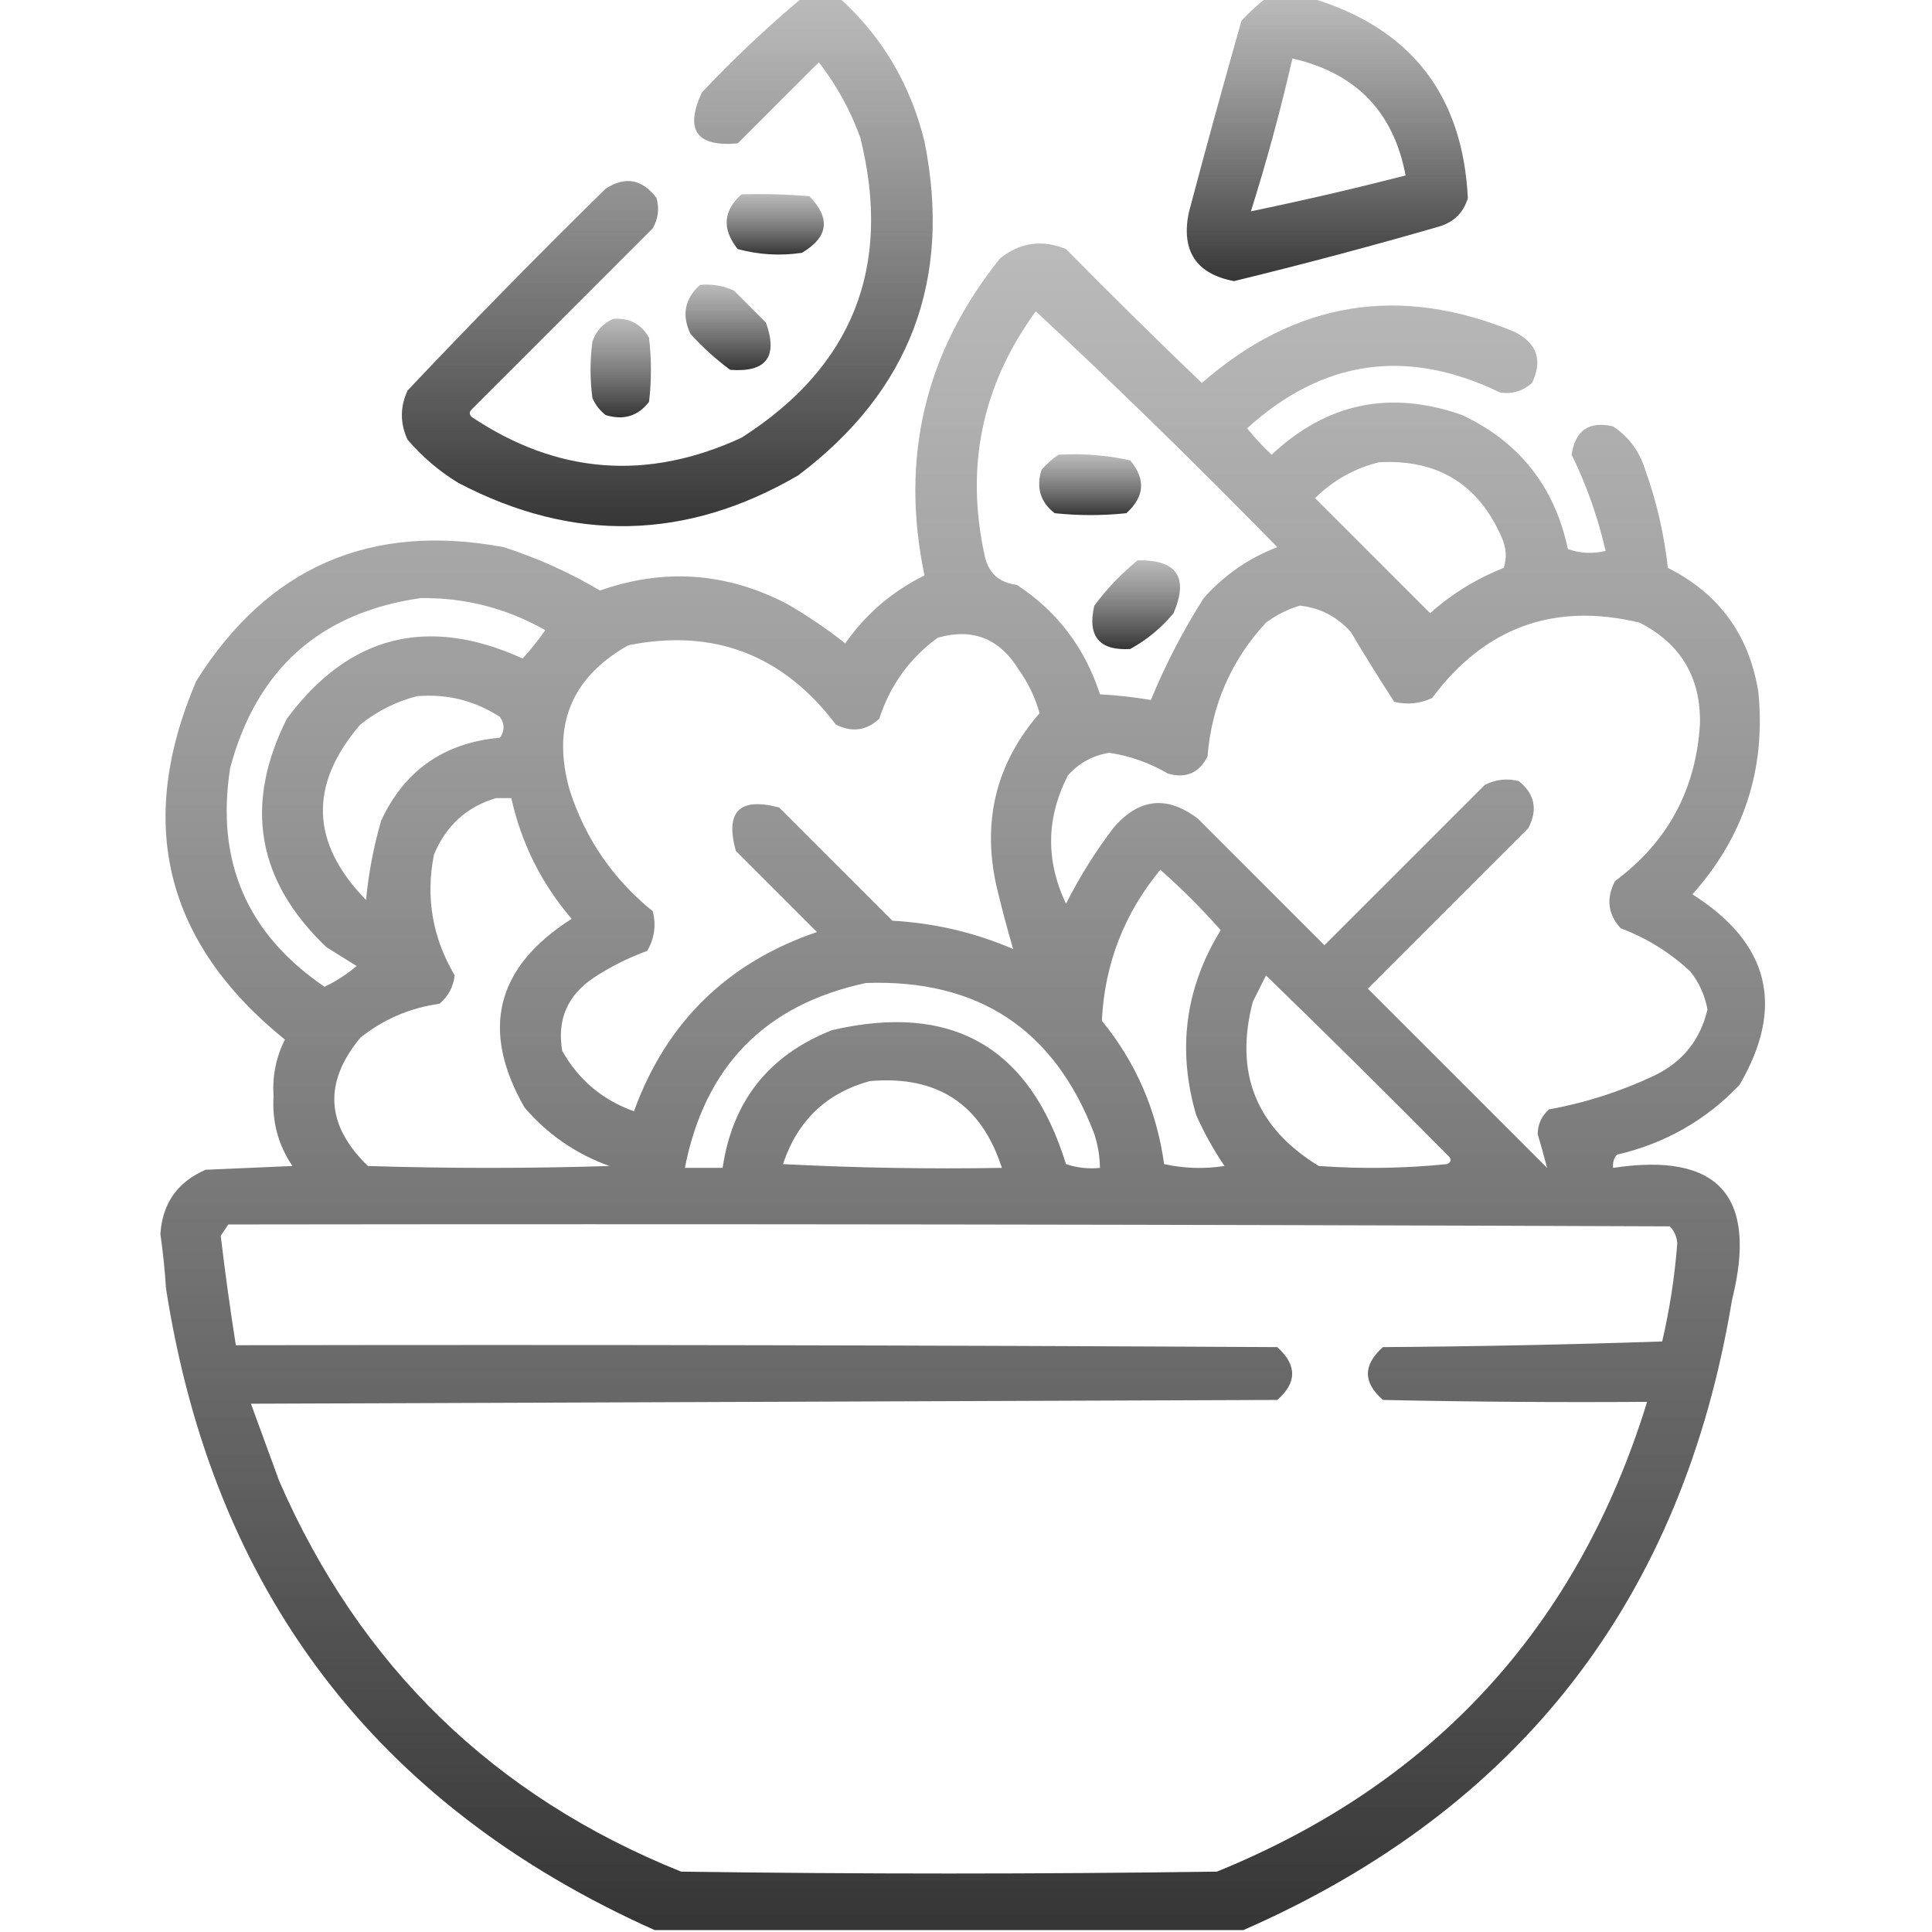
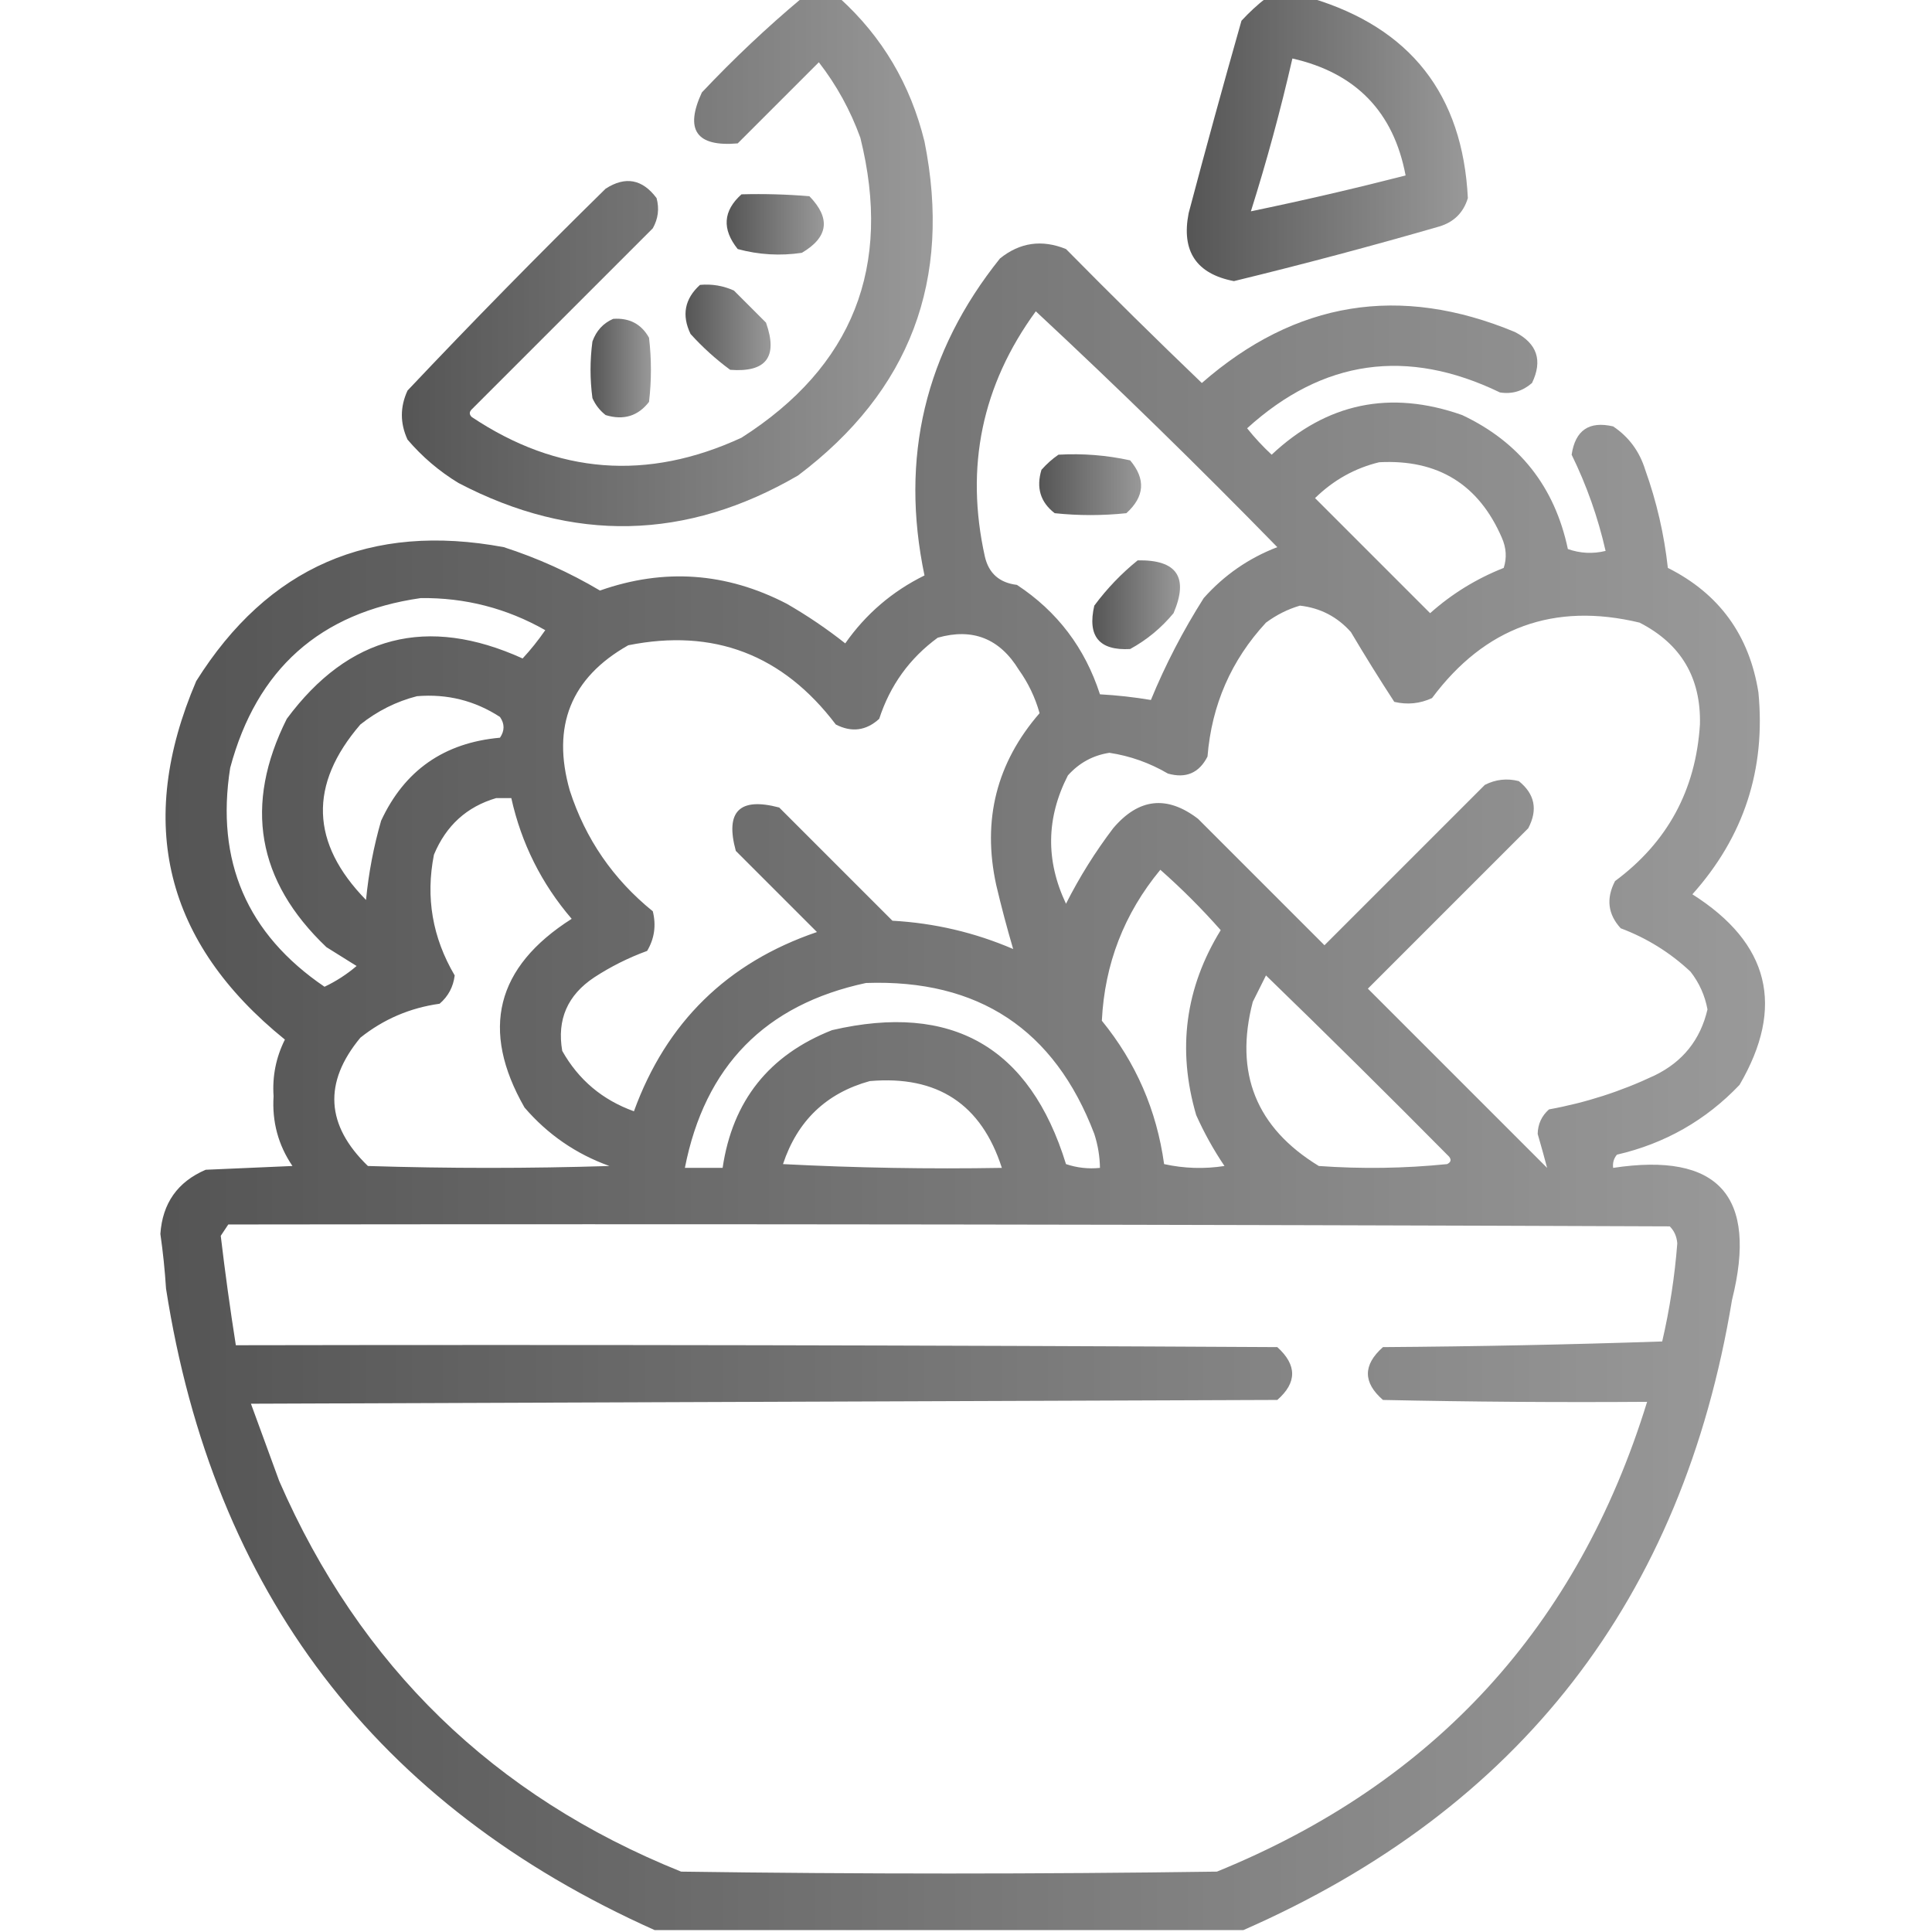
<svg xmlns="http://www.w3.org/2000/svg" version="1.1" width="512px" height="512px" style="shape-rendering:geometricPrecision; text-rendering:geometricPrecision; image-rendering:optimizeQuality; fill-rule:evenodd; clip-rule:evenodd">
-   <linearGradient id="gradient2" x1="0%" y1="100%" x2="0%" y2="0%">
-     <stop offset="0%" style="stop-color: #515151; stop-opacity: .9" />
-     <stop offset="50%" style="stop-color: #414141; stop-opacity: .8" />
-     <stop offset="100%" style="stop-color: #313131; stop-opacity: .9" />
-   </linearGradient>
-   <linearGradient id="gradient1" x1="0%" y1="100%" x2="0%" y2="0%">
-     <stop offset="0%" style="stop-color: #1f1f1f; stop-opacity: .9" />
-     <stop offset="100%" style="stop-color: #757575; stop-opacity: .5" />
+   <linearGradient id="gradient1" x1="100%" y1="0%" x2="0%" y2="0%">
+     <stop offset="0%" style="stop-color: #555555; stop-opacity: .6" />
+     <stop offset="100%" style="stop-color: #555555; stop-opacity: 1" />
  </linearGradient>
  <path fill="url(#gradient1)" d="M 212.5,-0.5 C 215.833,-0.5 219.167,-0.5 222.5,-0.5C 233.793,9.728 241.293,22.394 245,37.5C 252.343,74.152 241.176,103.652 211.5,126C 181.902,143.228 151.902,143.895 121.5,128C 116.387,124.887 111.887,121.054 108,116.5C 106,112.167 106,107.833 108,103.5C 125.138,85.362 142.638,67.528 160.5,50C 165.736,46.63 170.236,47.463 174,52.5C 174.755,55.303 174.422,57.97 173,60.5C 157,76.5 141,92.5 125,108.5C 124.333,109.167 124.333,109.833 125,110.5C 147.725,125.679 171.559,127.513 196.5,116C 226.002,97.182 236.502,70.682 228,36.5C 225.363,29.223 221.696,22.556 217,16.5C 209.833,23.667 202.667,30.833 195.5,38C 184.56,38.951 181.393,34.451 186,24.5C 194.427,15.568 203.26,7.235 212.5,-0.5 Z" />
  <path fill="url(#gradient1) " d="M 335.5,-0.5 C 339.5,-0.5 343.5,-0.5 347.5,-0.5C 373.781,7.386 387.614,25.052 389,52.5C 387.833,56.333 385.333,58.833 381.5,60C 363.439,65.224 345.273,70.057 327,74.5C 317.029,72.572 313.029,66.572 315,56.5C 319.511,39.456 324.178,22.456 329,5.5C 331.063,3.266 333.229,1.266 335.5,-0.5 Z M 342.5,15.5 C 359.33,19.329 369.33,29.662 372.5,46.5C 358.851,50 345.184,53.166 331.5,56C 335.71,42.663 339.376,29.163 342.5,15.5 Z" />
  <path fill="url(#gradient1) " d="M 196.5,51.5 C 202.509,51.334 208.509,51.501 214.5,52C 220.194,57.862 219.527,62.862 212.5,67C 206.747,67.851 201.08,67.517 195.5,66C 191.285,60.719 191.618,55.886 196.5,51.5 Z" />
  <path fill="url(#gradient1) " d="M 329.5,511.5 C 277.5,511.5 225.5,511.5 173.5,511.5C 99.694,478.487 56.528,421.82 44,341.5C 43.693,336.643 43.193,331.81 42.5,327C 43.061,318.87 47.061,313.204 54.5,310C 62.167,309.667 69.833,309.333 77.5,309C 73.739,303.46 72.072,297.293 72.5,290.5C 72.141,285.221 73.141,280.221 75.5,275.5C 43.726,249.807 35.893,218.141 52,180.5C 70.983,150.266 98.15,138.432 133.5,145C 142.446,147.89 150.946,151.724 159,156.5C 175.966,150.523 192.466,151.689 208.5,160C 213.943,163.135 219.11,166.635 224,170.5C 229.457,162.71 236.457,156.71 245,152.5C 238.467,121.3 245.134,93.3 265,68.5C 270.28,64.245 276.114,63.411 282.5,66C 294.347,78.014 306.347,89.847 318.5,101.5C 343.318,79.796 370.984,75.296 401.5,88C 407.368,91.04 408.868,95.54 406,101.5C 403.507,103.672 400.674,104.506 397.5,104C 372.903,92.109 350.57,95.276 330.5,113.5C 332.483,115.984 334.65,118.317 337,120.5C 351.61,106.777 368.443,103.277 387.5,110C 402.674,117.159 412.007,128.992 415.5,145.5C 418.784,146.657 422.118,146.824 425.5,146C 423.485,137.14 420.485,128.64 416.5,120.5C 417.469,114.017 421.135,111.517 427.5,113C 431.65,115.776 434.484,119.609 436,124.5C 439.018,132.925 441.018,141.591 442,150.5C 455.591,157.319 463.591,168.319 466,183.5C 467.968,203.928 462.135,221.761 448.5,237C 468.934,249.944 473.1,266.778 461,287.5C 452.061,296.889 441.228,303.056 428.5,306C 427.663,307.011 427.33,308.178 427.5,309.5C 455.409,305.271 465.909,316.938 459,344.5C 445.911,423.727 402.744,479.393 329.5,511.5 Z M 274.5,82.5 C 296.249,102.747 317.582,123.58 338.5,145C 330.919,147.91 324.419,152.41 319,158.5C 313.509,167.151 308.842,176.151 305,185.5C 300.539,184.753 296.039,184.253 291.5,184C 287.524,171.703 280.191,162.036 269.5,155C 264.862,154.446 262.029,151.946 261,147.5C 255.72,123.729 260.22,102.063 274.5,82.5 Z M 365.5,122.5 C 381.034,121.677 391.867,128.344 398,142.5C 399.19,145.194 399.356,147.861 398.5,150.5C 391.247,153.372 384.747,157.372 379,162.5C 368.833,152.333 358.667,142.167 348.5,132C 353.383,127.23 359.05,124.063 365.5,122.5 Z M 111.5,158.5 C 123.27,158.359 134.27,161.193 144.5,167C 142.66,169.669 140.66,172.169 138.5,174.5C 113.24,163.047 92.406,168.38 76,190.5C 64.578,213.301 68.078,233.468 86.5,251C 89.167,252.667 91.833,254.333 94.5,256C 91.905,258.213 89.072,260.047 86,261.5C 65.45,247.537 57.116,228.204 61,203.5C 68.007,177.32 84.84,162.32 111.5,158.5 Z M 344.5,160.5 C 349.894,161.114 354.394,163.447 358,167.5C 361.708,173.751 365.541,179.917 369.5,186C 372.964,186.817 376.298,186.483 379.5,185C 393.496,166.225 411.83,159.558 434.5,165C 445.478,170.618 450.811,179.618 450.5,192C 449.405,209.36 441.905,223.193 428,233.5C 425.598,238.114 426.098,242.281 429.5,246C 436.443,248.614 442.609,252.447 448,257.5C 450.312,260.457 451.812,263.791 452.5,267.5C 450.626,275.543 445.96,281.376 438.5,285C 429.558,289.235 420.225,292.235 410.5,294C 408.556,295.722 407.556,297.889 407.5,300.5C 408.399,303.588 409.233,306.588 410,309.5C 394.167,293.667 378.333,277.833 362.5,262C 376.667,247.833 390.833,233.667 405,219.5C 407.587,214.587 406.753,210.42 402.5,207C 399.366,206.21 396.366,206.543 393.5,208C 379.333,222.167 365.167,236.333 351,250.5C 339.833,239.333 328.667,228.167 317.5,217C 309.26,210.689 301.76,211.522 295,219.5C 290.24,225.768 286.073,232.434 282.5,239.5C 277.081,228.076 277.248,216.743 283,205.5C 285.984,202.168 289.651,200.168 294,199.5C 299.483,200.328 304.65,202.162 309.5,205C 314.274,206.361 317.774,204.861 320,200.5C 321.113,186.806 326.279,174.972 335.5,165C 338.324,162.921 341.324,161.421 344.5,160.5 Z M 268.5,251.5 C 258.315,247.121 247.648,244.621 236.5,244C 226.5,234 216.5,224 206.5,214C 195.964,211.203 192.13,215.036 195,225.5C 202.167,232.667 209.333,239.833 216.5,247C 192.733,255.101 176.566,270.934 168,294.5C 159.653,291.502 153.319,286.169 149,278.5C 147.561,270.205 150.394,263.705 157.5,259C 161.888,256.139 166.554,253.806 171.5,252C 173.429,248.744 173.929,245.244 173,241.5C 162.483,232.99 155.15,222.323 151,209.5C 146.13,192.431 151.297,179.597 166.5,171C 189.123,166.469 207.457,173.469 221.5,192C 225.694,194.158 229.528,193.658 233,190.5C 235.878,181.631 241.044,174.465 248.5,169C 257.747,166.368 264.914,169.201 270,177.5C 272.499,180.998 274.332,184.832 275.5,189C 264.089,202.143 260.256,217.309 264,234.5C 265.35,240.235 266.85,245.902 268.5,251.5 Z M 110.5,184.5 C 118.499,183.833 125.832,185.666 132.5,190C 133.76,191.814 133.76,193.647 132.5,195.5C 117.694,196.825 107.194,204.159 101,217.5C 99.019,224.367 97.685,231.367 97,238.5C 82.285,223.43 81.785,207.93 95.5,192C 100.045,188.394 105.045,185.894 110.5,184.5 Z M 131.5,211.5 C 132.833,211.5 134.167,211.5 135.5,211.5C 138.173,223.512 143.506,234.178 151.5,243.5C 131.406,256.269 127.239,272.936 139,293.5C 145.146,300.648 152.646,305.815 161.5,309C 140.167,309.667 118.833,309.667 97.5,309C 86.335,298.2 85.668,286.867 95.5,275C 101.647,270.096 108.647,267.096 116.5,266C 118.788,264.041 120.121,261.541 120.5,258.5C 114.593,248.473 112.76,237.807 115,226.5C 118.206,218.786 123.706,213.786 131.5,211.5 Z M 307.5,230.5 C 313.146,235.479 318.479,240.812 323.5,246.5C 314.091,261.795 311.924,278.128 317,295.5C 319.12,300.242 321.62,304.742 324.5,309C 319.136,309.829 313.802,309.663 308.5,308.5C 306.536,294.245 301.036,281.579 292,270.5C 292.741,255.442 297.908,242.109 307.5,230.5 Z M 335.5,258.5 C 351.799,274.298 367.965,290.298 384,306.5C 384.688,307.332 384.521,307.998 383.5,308.5C 372.213,309.645 360.88,309.811 349.5,309C 332.902,298.88 327.069,284.38 332,265.5C 333.18,263.14 334.347,260.807 335.5,258.5 Z M 229.5,260.5 C 259.285,259.465 279.451,272.798 290,300.5C 290.953,303.432 291.453,306.432 291.5,309.5C 288.428,309.817 285.428,309.484 282.5,308.5C 272.934,277.457 252.268,265.624 220.5,273C 203.794,279.579 194.128,291.746 191.5,309.5C 188.167,309.5 184.833,309.5 181.5,309.5C 186.786,282.548 202.786,266.215 229.5,260.5 Z M 230.5,286.5 C 248.409,284.939 260.075,292.606 265.5,309.5C 246.155,309.833 226.822,309.5 207.5,308.5C 211.322,297.009 218.988,289.675 230.5,286.5 Z M 60.5,324.5 C 187.834,324.333 315.167,324.5 442.5,325C 443.684,326.18 444.351,327.68 444.5,329.5C 443.817,338.283 442.484,346.95 440.5,355.5C 415.84,356.333 391.173,356.833 366.5,357C 361.177,361.714 361.177,366.38 366.5,371C 389.831,371.5 413.164,371.667 436.5,371.5C 418.147,431.019 380.147,472.519 322.5,496C 275.167,496.667 227.833,496.667 180.5,496C 130.875,476.042 95.375,441.542 74,392.5C 71.492,385.639 68.992,378.806 66.5,372C 157.167,371.667 247.833,371.333 338.5,371C 343.743,366.412 343.743,361.745 338.5,357C 246.501,356.5 154.501,356.333 62.5,356.5C 60.978,346.847 59.645,337.18 58.5,327.5C 59.193,326.482 59.859,325.482 60.5,324.5 Z" />
  <path fill="url(#gradient1) " d="M 185.5,75.5 C 188.649,75.211 191.649,75.711 194.5,77C 197.333,79.833 200.167,82.667 203,85.5C 206.215,94.58 203.048,98.747 193.5,98C 189.701,95.203 186.201,92.036 183,88.5C 180.606,83.527 181.44,79.194 185.5,75.5 Z" />
  <path fill="url(#gradient1) " d="M 162.5,84.5 C 166.794,84.198 169.961,85.864 172,89.5C 172.667,95.167 172.667,100.833 172,106.5C 169.089,110.277 165.256,111.444 160.5,110C 158.951,108.786 157.785,107.286 157,105.5C 156.333,100.5 156.333,95.5 157,90.5C 158.021,87.65 159.854,85.65 162.5,84.5 Z" />
  <path fill="url(#gradient1) " d="M 280.5,120.5 C 286.925,120.13 293.258,120.63 299.5,122C 303.677,126.954 303.343,131.62 298.5,136C 292.167,136.667 285.833,136.667 279.5,136C 275.723,133.089 274.556,129.256 276,124.5C 277.397,122.93 278.897,121.596 280.5,120.5 Z" />
  <path fill="url(#gradient1) " d="M 301.5,148.5 C 311.9,148.306 315.067,152.973 311,162.5C 307.749,166.422 303.916,169.588 299.5,172C 291.292,172.452 288.125,168.619 290,160.5C 293.364,155.971 297.197,151.971 301.5,148.5 Z" />
</svg>
